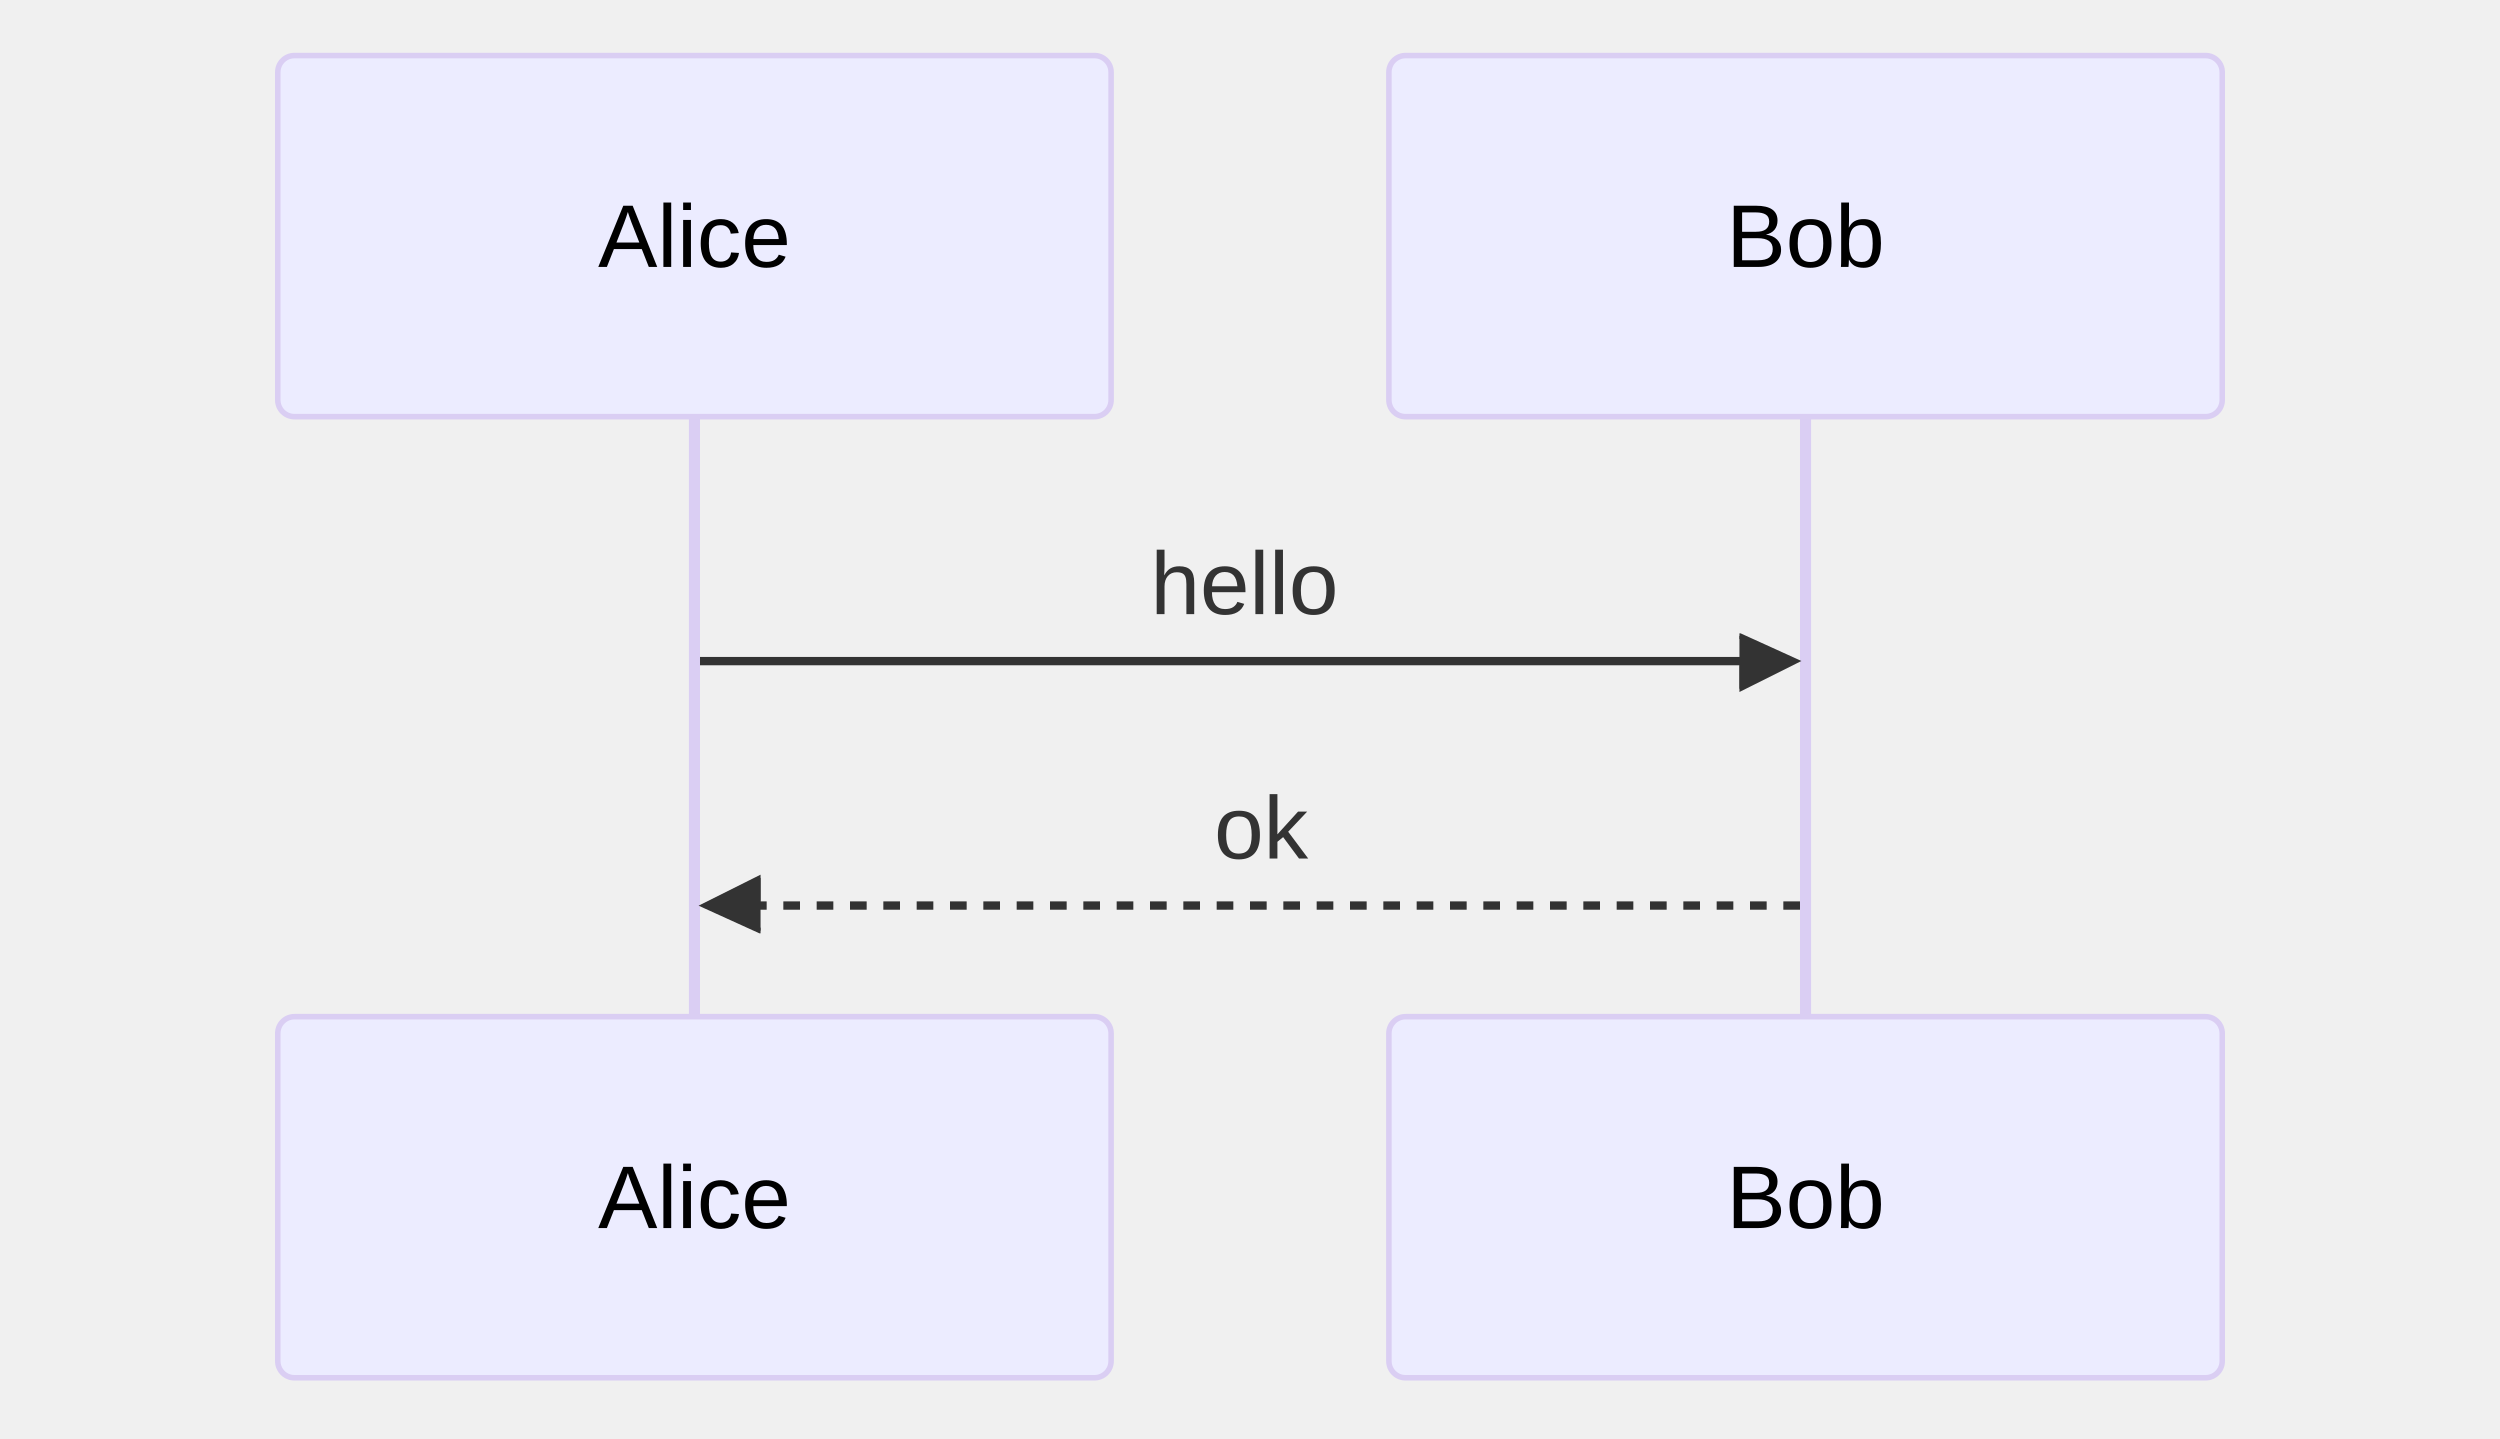
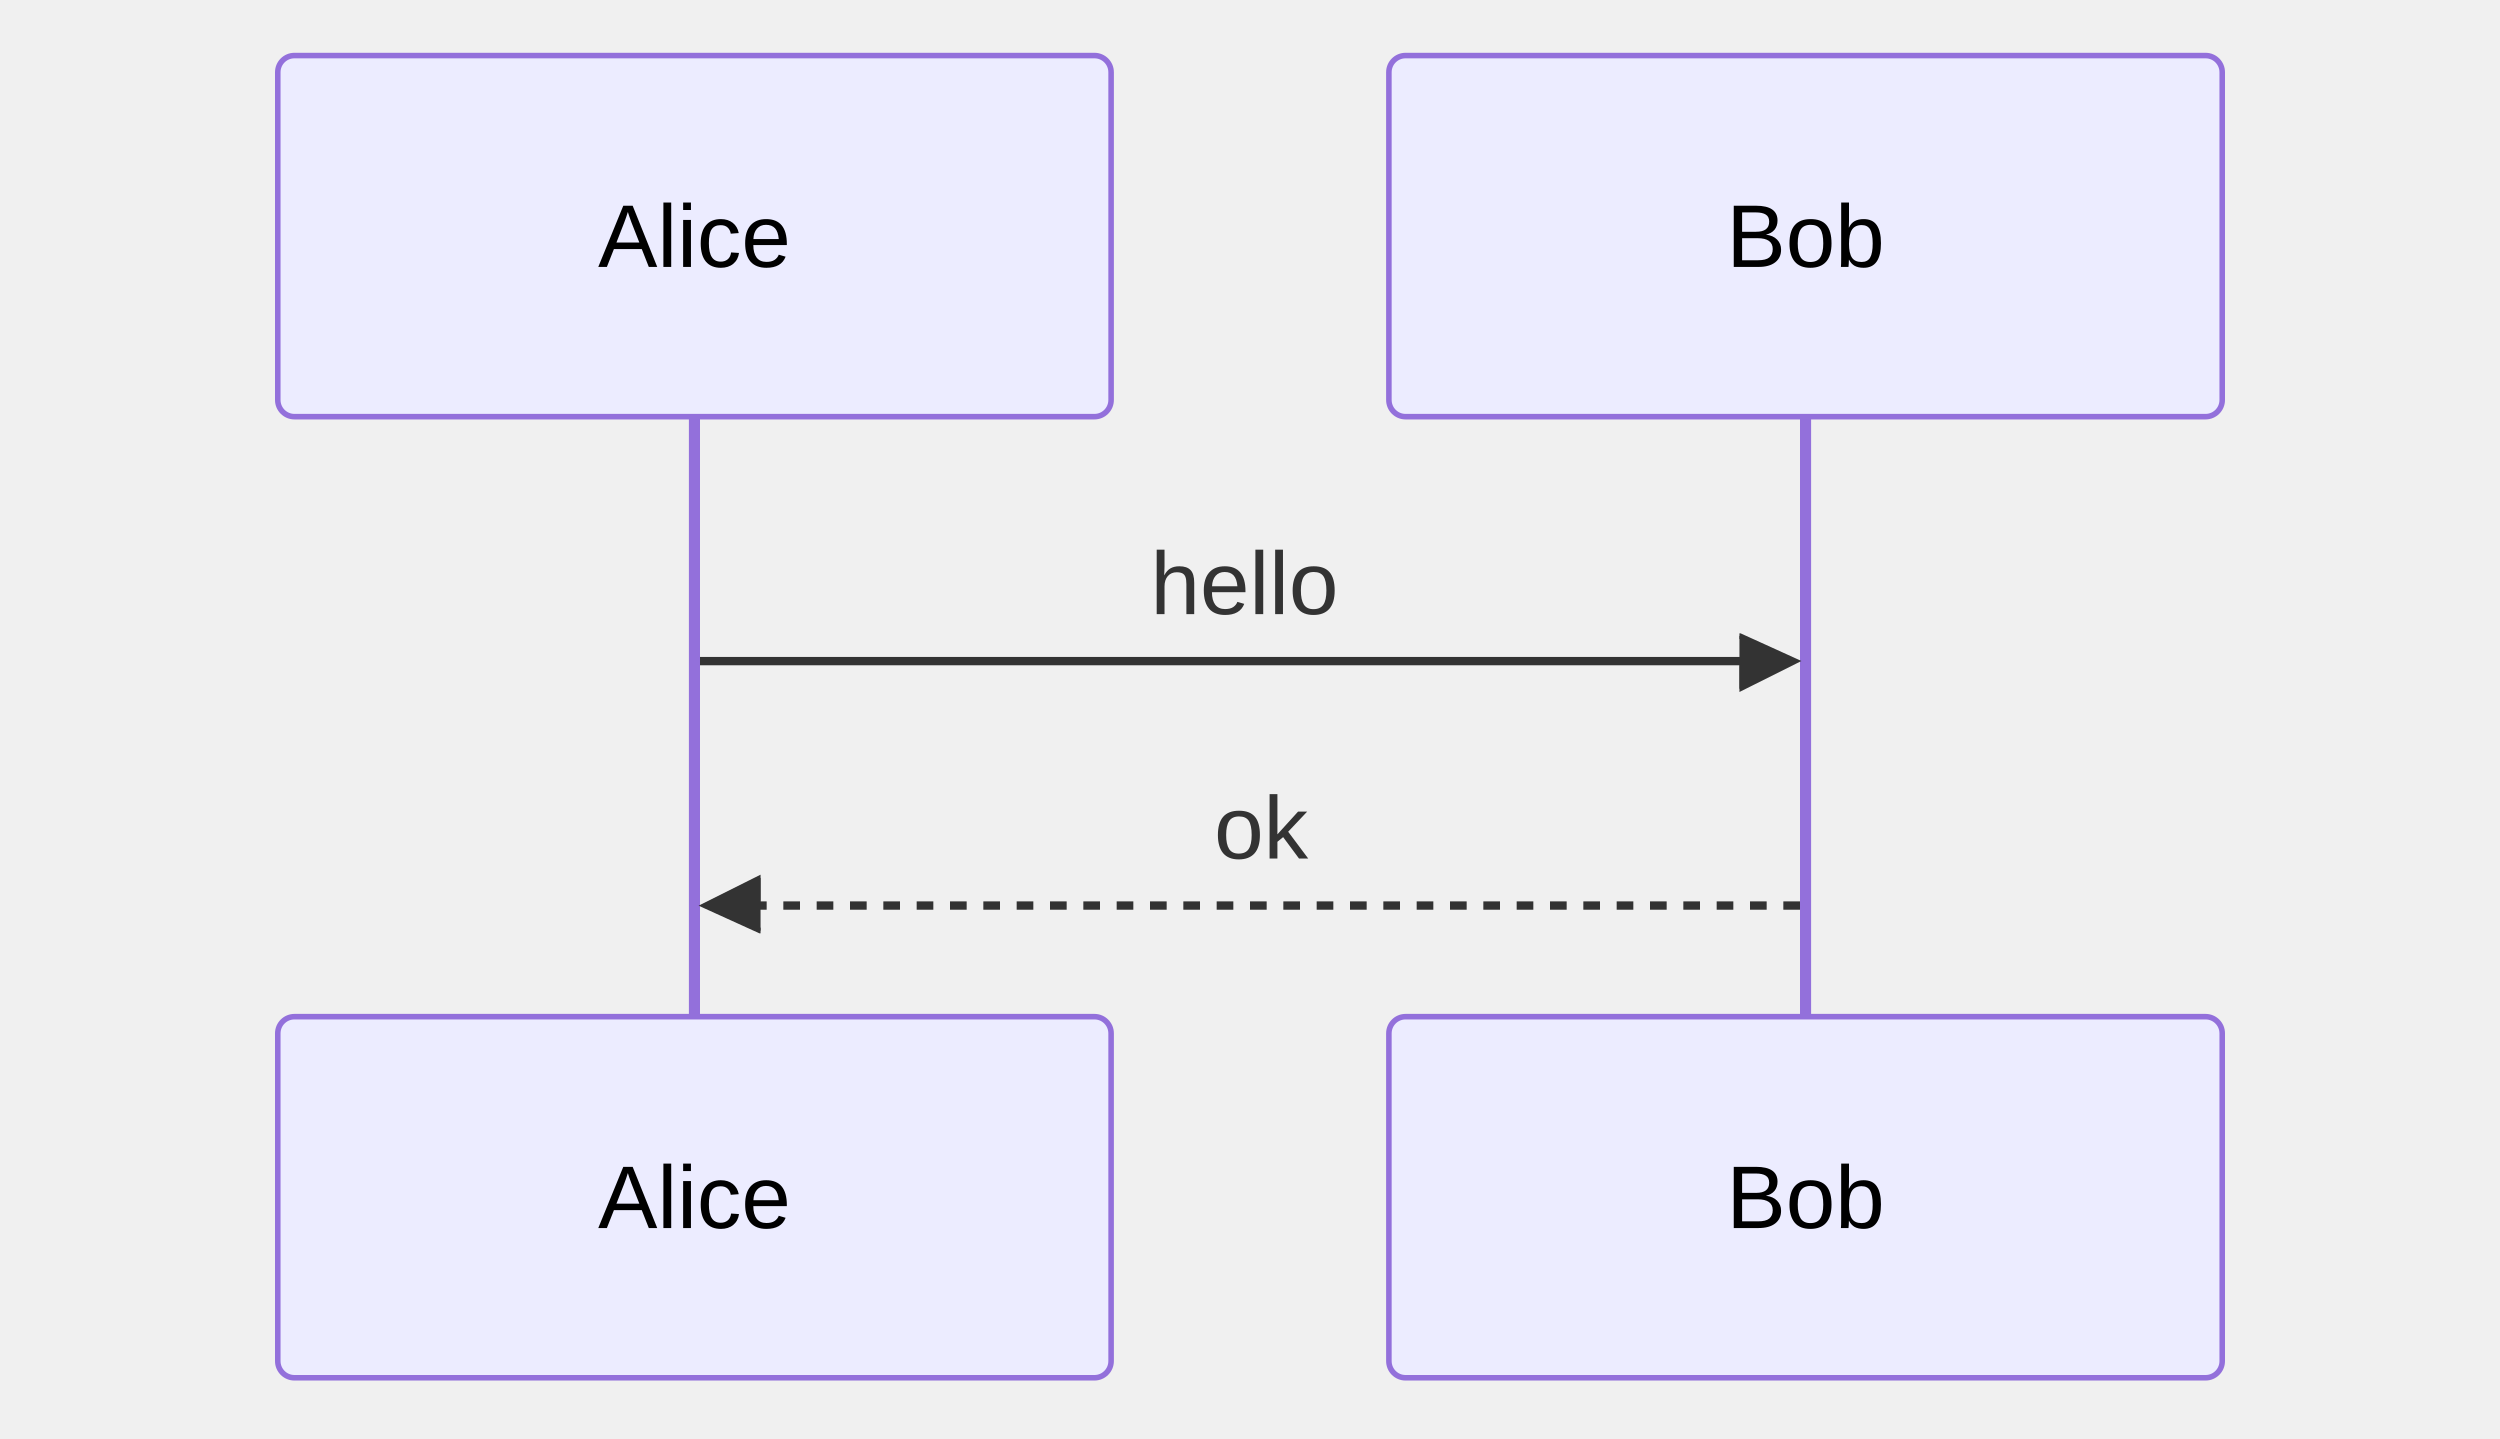
<svg xmlns="http://www.w3.org/2000/svg" xmlns:xlink="http://www.w3.org/1999/xlink" id="stress_links_properties_details_010" width="100%" style="max-width: 450px; background-color: white;" viewBox="-50 -10 450 259" role="graphics-document document" aria-roledescription="sequence">
  <g>
    <rect x="200" y="173" fill="#eaeaea" stroke="#666" width="150" height="65" name="b" rx="3" ry="3" class="actor actor-bottom" />
    <text x="275" y="205.5" dominant-baseline="central" alignment-baseline="central" class="actor actor-box" style="text-anchor: middle; font-size: 16px; font-weight: 400;">
      <tspan x="275" dy="0">Bob</tspan>
    </text>
  </g>
  <g>
    <rect x="0" y="173" fill="#eaeaea" stroke="#666" width="150" height="65" name="a" rx="3" ry="3" class="actor actor-bottom" />
    <text x="75" y="205.5" dominant-baseline="central" alignment-baseline="central" class="actor actor-box" style="text-anchor: middle; font-size: 16px; font-weight: 400;">
      <tspan x="75" dy="0">Alice</tspan>
    </text>
  </g>
  <g>
-     <line id="actor1" x1="275" y1="65" x2="275" y2="173" class="actor-line 200" stroke-width="0.5px" stroke="#999" name="b" />
-     <g id="root-1">
+     <line id="actor1" x1="275" y1="65" x2="275" y2="173" class="actor-line 200" stroke-width="0.5px" stroke="#999" name="b" data-et="life-line" data-id="b" />
+     <g id="root-1" data-et="participant" data-type="participant" data-id="b">
      <rect x="200" y="0" fill="#eaeaea" stroke="#666" width="150" height="65" name="b" rx="3" ry="3" class="actor actor-top" />
      <text x="275" y="32.5" dominant-baseline="central" alignment-baseline="central" class="actor actor-box" style="text-anchor: middle; font-size: 16px; font-weight: 400;">
        <tspan x="275" dy="0">Bob</tspan>
      </text>
    </g>
  </g>
  <g>
-     <line id="actor0" x1="75" y1="65" x2="75" y2="173" class="actor-line 200" stroke-width="0.5px" stroke="#999" name="a" />
-     <g id="root-0">
+     <line id="actor0" x1="75" y1="65" x2="75" y2="173" class="actor-line 200" stroke-width="0.5px" stroke="#999" name="a" data-et="life-line" data-id="a" />
+     <g id="root-0" data-et="participant" data-type="participant" data-id="a">
      <rect x="0" y="0" fill="#eaeaea" stroke="#666" width="150" height="65" name="a" rx="3" ry="3" class="actor actor-top" />
      <text x="75" y="32.5" dominant-baseline="central" alignment-baseline="central" class="actor actor-box" style="text-anchor: middle; font-size: 16px; font-weight: 400;">
        <tspan x="75" dy="0">Alice</tspan>
      </text>
    </g>
  </g>
-   <style>#stress_links_properties_details_010{font-family:"trebuchet ms",verdana,arial,sans-serif;font-size:16px;fill:#333;}@keyframes edge-animation-frame{from{stroke-dashoffset:0;}}@keyframes dash{to{stroke-dashoffset:0;}}#stress_links_properties_details_010 .edge-animation-slow{stroke-dasharray:9,5!important;stroke-dashoffset:900;animation:dash 50s linear infinite;stroke-linecap:round;}#stress_links_properties_details_010 .edge-animation-fast{stroke-dasharray:9,5!important;stroke-dashoffset:900;animation:dash 20s linear infinite;stroke-linecap:round;}#stress_links_properties_details_010 .error-icon{fill:#552222;}#stress_links_properties_details_010 .error-text{fill:#552222;stroke:#552222;}#stress_links_properties_details_010 .edge-thickness-normal{stroke-width:1px;}#stress_links_properties_details_010 .edge-thickness-thick{stroke-width:3.5px;}#stress_links_properties_details_010 .edge-pattern-solid{stroke-dasharray:0;}#stress_links_properties_details_010 .edge-thickness-invisible{stroke-width:0;fill:none;}#stress_links_properties_details_010 .edge-pattern-dashed{stroke-dasharray:3;}#stress_links_properties_details_010 .edge-pattern-dotted{stroke-dasharray:2;}#stress_links_properties_details_010 .marker{fill:#333333;stroke:#333333;}#stress_links_properties_details_010 .marker.cross{stroke:#333333;}#stress_links_properties_details_010 svg{font-family:"trebuchet ms",verdana,arial,sans-serif;font-size:16px;}#stress_links_properties_details_010 p{margin:0;}#stress_links_properties_details_010 .actor{stroke:hsl(259.626, 59.777%, 87.902%);fill:#ECECFF;}#stress_links_properties_details_010 text.actor&gt;tspan{fill:black;stroke:none;}#stress_links_properties_details_010 .actor-line{stroke:hsl(259.626, 59.777%, 87.902%);}#stress_links_properties_details_010 .innerArc{stroke-width:1.5;stroke-dasharray:none;}#stress_links_properties_details_010 .messageLine0{stroke-width:1.5;stroke-dasharray:none;stroke:#333;}#stress_links_properties_details_010 .messageLine1{stroke-width:1.5;stroke-dasharray:2,2;stroke:#333;}#stress_links_properties_details_010 #arrowhead path{fill:#333;stroke:#333;}#stress_links_properties_details_010 .sequenceNumber{fill:white;}#stress_links_properties_details_010 #sequencenumber{fill:#333;}#stress_links_properties_details_010 #crosshead path{fill:#333;stroke:#333;}#stress_links_properties_details_010 .messageText{fill:#333;stroke:none;}#stress_links_properties_details_010 .labelBox{stroke:hsl(259.626, 59.777%, 87.902%);fill:#ECECFF;}#stress_links_properties_details_010 .labelText,#stress_links_properties_details_010 .labelText&gt;tspan{fill:black;stroke:none;}#stress_links_properties_details_010 .loopText,#stress_links_properties_details_010 .loopText&gt;tspan{fill:black;stroke:none;}#stress_links_properties_details_010 .loopLine{stroke-width:2px;stroke-dasharray:2,2;stroke:hsl(259.626, 59.777%, 87.902%);fill:hsl(259.626, 59.777%, 87.902%);}#stress_links_properties_details_010 .note{stroke:#aaaa33;fill:#fff5ad;}#stress_links_properties_details_010 .noteText,#stress_links_properties_details_010 .noteText&gt;tspan{fill:black;stroke:none;}#stress_links_properties_details_010 .activation0{fill:#f4f4f4;stroke:#666;}#stress_links_properties_details_010 .activation1{fill:#f4f4f4;stroke:#666;}#stress_links_properties_details_010 .activation2{fill:#f4f4f4;stroke:#666;}#stress_links_properties_details_010 .actorPopupMenu{position:absolute;}#stress_links_properties_details_010 .actorPopupMenuPanel{position:absolute;fill:#ECECFF;box-shadow:0px 8px 16px 0px rgba(0,0,0,0.2);filter:drop-shadow(3px 5px 2px rgb(0 0 0 / 0.4));}#stress_links_properties_details_010 .actor-man line{stroke:hsl(259.626, 59.777%, 87.902%);fill:#ECECFF;}#stress_links_properties_details_010 .actor-man circle,#stress_links_properties_details_010 line{stroke:hsl(259.626, 59.777%, 87.902%);fill:#ECECFF;stroke-width:2px;}#stress_links_properties_details_010 :root{--mermaid-font-family:"trebuchet ms",verdana,arial,sans-serif;}</style>
+   <style>#stress_links_properties_details_010{font-family:"trebuchet ms",verdana,arial,sans-serif;font-size:16px;fill:#333;}@keyframes edge-animation-frame{from{stroke-dashoffset:0;}}@keyframes dash{to{stroke-dashoffset:0;}}#stress_links_properties_details_010 .edge-animation-slow{stroke-dasharray:9,5!important;stroke-dashoffset:900;animation:dash 50s linear infinite;stroke-linecap:round;}#stress_links_properties_details_010 .edge-animation-fast{stroke-dasharray:9,5!important;stroke-dashoffset:900;animation:dash 20s linear infinite;stroke-linecap:round;}#stress_links_properties_details_010 .error-icon{fill:#552222;}#stress_links_properties_details_010 .error-text{fill:#552222;stroke:#552222;}#stress_links_properties_details_010 .edge-thickness-normal{stroke-width:1px;}#stress_links_properties_details_010 .edge-thickness-thick{stroke-width:3.5px;}#stress_links_properties_details_010 .edge-pattern-solid{stroke-dasharray:0;}#stress_links_properties_details_010 .edge-thickness-invisible{stroke-width:0;fill:none;}#stress_links_properties_details_010 .edge-pattern-dashed{stroke-dasharray:3;}#stress_links_properties_details_010 .edge-pattern-dotted{stroke-dasharray:2;}#stress_links_properties_details_010 .marker{fill:#333333;stroke:#333333;}#stress_links_properties_details_010 .marker.cross{stroke:#333333;}#stress_links_properties_details_010 svg{font-family:"trebuchet ms",verdana,arial,sans-serif;font-size:16px;}#stress_links_properties_details_010 p{margin:0;}#stress_links_properties_details_010 .actor{stroke:#9370DB;fill:#ECECFF;stroke-width:1;}#stress_links_properties_details_010 rect.actor.outer-path[data-look="neo"]{filter:drop-shadow(1px 2px 2px rgba(185, 185, 185, 1));}#stress_links_properties_details_010 rect.note[data-look="neo"]{stroke:#aaaa33;fill:#fff5ad;filter:drop-shadow(1px 2px 2px rgba(185, 185, 185, 1));}#stress_links_properties_details_010 text.actor&gt;tspan{fill:black;stroke:none;}#stress_links_properties_details_010 .actor-line{stroke:#9370DB;}#stress_links_properties_details_010 .innerArc{stroke-width:1.5;stroke-dasharray:none;}#stress_links_properties_details_010 .messageLine0{stroke-width:1.5;stroke-dasharray:none;stroke:#333;}#stress_links_properties_details_010 .messageLine1{stroke-width:1.5;stroke-dasharray:2,2;stroke:#333;}#stress_links_properties_details_010 [id$="-arrowhead"] path{fill:#333;stroke:#333;}#stress_links_properties_details_010 .sequenceNumber{fill:white;}#stress_links_properties_details_010 [id$="-sequencenumber"]{fill:#333;}#stress_links_properties_details_010 [id$="-crosshead"] path{fill:#333;stroke:#333;}#stress_links_properties_details_010 .messageText{fill:#333;stroke:none;}#stress_links_properties_details_010 .labelBox{stroke:#9370DB;fill:#ECECFF;filter:none;}#stress_links_properties_details_010 .labelText,#stress_links_properties_details_010 .labelText&gt;tspan{fill:black;stroke:none;}#stress_links_properties_details_010 .loopText,#stress_links_properties_details_010 .loopText&gt;tspan{fill:black;stroke:none;}#stress_links_properties_details_010 .sectionTitle,#stress_links_properties_details_010 .sectionTitle&gt;tspan{fill:black;stroke:none;}#stress_links_properties_details_010 .loopLine{stroke-width:2px;stroke-dasharray:2,2;stroke:#9370DB;fill:#9370DB;}#stress_links_properties_details_010 .note{stroke:#aaaa33;fill:#fff5ad;}#stress_links_properties_details_010 .noteText,#stress_links_properties_details_010 .noteText&gt;tspan{fill:black;stroke:none;font-weight:normal;}#stress_links_properties_details_010 .activation0{fill:#f4f4f4;stroke:#666;}#stress_links_properties_details_010 .activation1{fill:#f4f4f4;stroke:#666;}#stress_links_properties_details_010 .activation2{fill:#f4f4f4;stroke:#666;}#stress_links_properties_details_010 .actorPopupMenu{position:absolute;}#stress_links_properties_details_010 .actorPopupMenuPanel{position:absolute;fill:#ECECFF;box-shadow:0px 8px 16px 0px rgba(0,0,0,0.2);filter:drop-shadow(3px 5px 2px rgb(0 0 0 / 0.4));}#stress_links_properties_details_010 .actor-man circle,#stress_links_properties_details_010 line{fill:#ECECFF;stroke-width:2px;}#stress_links_properties_details_010 g rect.rect{filter:drop-shadow(1px 2px 2px rgba(185, 185, 185, 1));stroke:#9370DB;}#stress_links_properties_details_010 .node .neo-node{stroke:#9370DB;}#stress_links_properties_details_010 [data-look="neo"].node rect,#stress_links_properties_details_010 [data-look="neo"].cluster rect,#stress_links_properties_details_010 [data-look="neo"].node polygon{stroke:#9370DB;filter:drop-shadow(1px 2px 2px rgba(185, 185, 185, 1));}#stress_links_properties_details_010 [data-look="neo"].node path{stroke:#9370DB;stroke-width:1px;}#stress_links_properties_details_010 [data-look="neo"].node .outer-path{filter:drop-shadow(1px 2px 2px rgba(185, 185, 185, 1));}#stress_links_properties_details_010 [data-look="neo"].node .neo-line path{stroke:#9370DB;filter:none;}#stress_links_properties_details_010 [data-look="neo"].node circle{stroke:#9370DB;filter:drop-shadow(1px 2px 2px rgba(185, 185, 185, 1));}#stress_links_properties_details_010 [data-look="neo"].node circle .state-start{fill:#000000;}#stress_links_properties_details_010 [data-look="neo"].icon-shape .icon{fill:#9370DB;filter:drop-shadow(1px 2px 2px rgba(185, 185, 185, 1));}#stress_links_properties_details_010 [data-look="neo"].icon-shape .icon-neo path{stroke:#9370DB;filter:drop-shadow(1px 2px 2px rgba(185, 185, 185, 1));}#stress_links_properties_details_010 :root{--mermaid-font-family:"trebuchet ms",verdana,arial,sans-serif;}</style>
  <g />
  <defs>
-     <symbol id="computer" width="24" height="24">
+     <symbol id="stress_links_properties_details_010-computer" width="24" height="24">
      <path transform="scale(.5)" d="M2 2v13h20v-13h-20zm18 11h-16v-9h16v9zm-10.228 6l.466-1h3.524l.467 1h-4.457zm14.228 3h-24l2-6h2.104l-1.33 4h18.45l-1.297-4h2.073l2 6zm-5-10h-14v-7h14v7z" />
    </symbol>
  </defs>
  <defs>
-     <symbol id="database" fill-rule="evenodd" clip-rule="evenodd">
+     <symbol id="stress_links_properties_details_010-database" fill-rule="evenodd" clip-rule="evenodd">
      <path transform="scale(.5)" d="M12.258.001l.256.004.255.005.253.008.251.01.249.012.247.015.246.016.242.019.241.02.239.023.236.024.233.027.231.028.229.031.225.032.223.034.22.036.217.038.214.04.211.041.208.043.205.045.201.046.198.048.194.05.191.051.187.053.183.054.18.056.175.057.172.059.168.06.163.061.16.063.155.064.15.066.074.033.073.033.071.034.07.034.069.035.068.035.067.035.066.035.064.036.064.036.062.036.06.036.06.037.058.037.058.037.055.038.055.038.053.038.052.038.051.039.05.039.048.039.047.039.045.04.044.04.043.04.041.04.04.041.039.041.037.041.036.041.034.041.033.042.032.042.03.042.029.042.027.042.026.043.024.043.023.043.021.043.02.043.018.044.017.043.015.044.013.044.012.044.011.045.009.044.007.045.006.045.004.045.002.045.001.045v17l-.001.045-.002.045-.004.045-.006.045-.007.045-.009.044-.011.045-.012.044-.013.044-.015.044-.017.043-.018.044-.02.043-.021.043-.023.043-.024.043-.026.043-.027.042-.029.042-.03.042-.032.042-.033.042-.034.041-.036.041-.037.041-.039.041-.04.041-.041.04-.043.04-.044.04-.045.04-.047.039-.048.039-.05.039-.051.039-.052.038-.053.038-.055.038-.055.038-.058.037-.058.037-.06.037-.06.036-.062.036-.064.036-.064.036-.066.035-.067.035-.068.035-.069.035-.07.034-.071.034-.073.033-.074.033-.15.066-.155.064-.16.063-.163.061-.168.06-.172.059-.175.057-.18.056-.183.054-.187.053-.191.051-.194.05-.198.048-.201.046-.205.045-.208.043-.211.041-.214.04-.217.038-.22.036-.223.034-.225.032-.229.031-.231.028-.233.027-.236.024-.239.023-.241.02-.242.019-.246.016-.247.015-.249.012-.251.01-.253.008-.255.005-.256.004-.258.001-.258-.001-.256-.004-.255-.005-.253-.008-.251-.01-.249-.012-.247-.015-.245-.016-.243-.019-.241-.02-.238-.023-.236-.024-.234-.027-.231-.028-.228-.031-.226-.032-.223-.034-.22-.036-.217-.038-.214-.04-.211-.041-.208-.043-.204-.045-.201-.046-.198-.048-.195-.05-.19-.051-.187-.053-.184-.054-.179-.056-.176-.057-.172-.059-.167-.06-.164-.061-.159-.063-.155-.064-.151-.066-.074-.033-.072-.033-.072-.034-.07-.034-.069-.035-.068-.035-.067-.035-.066-.035-.064-.036-.063-.036-.062-.036-.061-.036-.06-.037-.058-.037-.057-.037-.056-.038-.055-.038-.053-.038-.052-.038-.051-.039-.049-.039-.049-.039-.046-.039-.046-.04-.044-.04-.043-.04-.041-.04-.04-.041-.039-.041-.037-.041-.036-.041-.034-.041-.033-.042-.032-.042-.03-.042-.029-.042-.027-.042-.026-.043-.024-.043-.023-.043-.021-.043-.02-.043-.018-.044-.017-.043-.015-.044-.013-.044-.012-.044-.011-.045-.009-.044-.007-.045-.006-.045-.004-.045-.002-.045-.001-.045v-17l.001-.045.002-.045.004-.045.006-.045.007-.045.009-.044.011-.045.012-.044.013-.044.015-.044.017-.043.018-.044.02-.043.021-.043.023-.043.024-.043.026-.043.027-.042.029-.042.03-.042.032-.042.033-.042.034-.041.036-.041.037-.041.039-.041.04-.041.041-.04.043-.04.044-.04.046-.04.046-.039.049-.039.049-.039.051-.039.052-.038.053-.038.055-.038.056-.038.057-.037.058-.037.06-.037.061-.036.062-.036.063-.036.064-.036.066-.035.067-.035.068-.035.069-.035.07-.034.072-.034.072-.033.074-.033.151-.066.155-.064.159-.063.164-.061.167-.06.172-.059.176-.057.179-.056.184-.054.187-.053.19-.051.195-.05.198-.048.201-.046.204-.045.208-.043.211-.041.214-.04.217-.038.22-.036.223-.034.226-.032.228-.031.231-.028.234-.027.236-.024.238-.023.241-.02.243-.019.245-.016.247-.015.249-.012.251-.01.253-.008.255-.005.256-.004.258-.001.258.001zm-9.258 20.499v.01l.001.021.003.021.004.022.005.021.006.022.007.022.009.023.01.022.011.023.012.023.013.023.015.023.016.024.017.023.018.024.019.024.021.024.022.025.023.024.024.025.052.049.056.05.061.051.066.051.07.051.075.051.079.052.084.052.088.052.092.052.097.052.102.051.105.052.11.052.114.051.119.051.123.051.127.05.131.05.135.05.139.048.144.049.147.047.152.047.155.047.16.045.163.045.167.043.171.043.176.041.178.041.183.039.187.039.19.037.194.035.197.035.202.033.204.031.209.03.212.029.216.027.219.025.222.024.226.021.23.02.233.018.236.016.24.015.243.012.246.01.249.008.253.005.256.004.259.001.26-.001.257-.004.254-.005.25-.008.247-.011.244-.012.241-.014.237-.016.233-.018.231-.021.226-.021.224-.024.22-.026.216-.027.212-.028.21-.031.205-.031.202-.034.198-.034.194-.036.191-.037.187-.039.183-.04.179-.04.175-.042.172-.043.168-.044.163-.045.16-.046.155-.046.152-.047.148-.048.143-.049.139-.049.136-.05.131-.05.126-.05.123-.051.118-.052.114-.051.11-.052.106-.052.101-.052.096-.052.092-.052.088-.053.083-.051.079-.052.074-.052.07-.051.065-.051.06-.051.056-.05.051-.05.023-.024.023-.025.021-.024.02-.024.019-.024.018-.024.017-.024.015-.023.014-.024.013-.023.012-.023.01-.023.01-.022.008-.022.006-.022.006-.022.004-.022.004-.021.001-.021.001-.021v-4.127l-.077.055-.08.053-.083.054-.085.053-.087.052-.09.052-.093.051-.095.05-.097.05-.1.049-.102.049-.105.048-.106.047-.109.047-.111.046-.114.045-.115.045-.118.044-.12.043-.122.042-.124.042-.126.041-.128.04-.13.04-.132.038-.134.038-.135.037-.138.037-.139.035-.142.035-.143.034-.144.033-.147.032-.148.031-.15.03-.151.03-.153.029-.154.027-.156.027-.158.026-.159.025-.161.024-.162.023-.163.022-.165.021-.166.02-.167.019-.169.018-.169.017-.171.016-.173.015-.173.014-.175.013-.175.012-.177.011-.178.01-.179.008-.179.008-.181.006-.182.005-.182.004-.184.003-.184.002h-.37l-.184-.002-.184-.003-.182-.004-.182-.005-.181-.006-.179-.008-.179-.008-.178-.01-.176-.011-.176-.012-.175-.013-.173-.014-.172-.015-.171-.016-.17-.017-.169-.018-.167-.019-.166-.02-.165-.021-.163-.022-.162-.023-.161-.024-.159-.025-.157-.026-.156-.027-.155-.027-.153-.029-.151-.03-.15-.03-.148-.031-.146-.032-.145-.033-.143-.034-.141-.035-.14-.035-.137-.037-.136-.037-.134-.038-.132-.038-.13-.04-.128-.04-.126-.041-.124-.042-.122-.042-.12-.044-.117-.043-.116-.045-.113-.045-.112-.046-.109-.047-.106-.047-.105-.048-.102-.049-.1-.049-.097-.05-.095-.05-.093-.052-.09-.051-.087-.052-.085-.053-.083-.054-.08-.054-.077-.054v4.127zm0-5.654v.011l.001.021.003.021.004.021.005.022.006.022.007.022.009.022.01.022.011.023.012.023.013.023.015.024.016.023.017.024.018.024.019.024.021.024.022.024.023.025.024.024.052.05.056.05.061.05.066.051.07.051.075.052.079.051.084.052.088.052.092.052.097.052.102.052.105.052.11.051.114.051.119.052.123.05.127.051.131.05.135.049.139.049.144.048.147.048.152.047.155.046.16.045.163.045.167.044.171.042.176.042.178.04.183.04.187.038.19.037.194.036.197.034.202.033.204.032.209.03.212.028.216.027.219.025.222.024.226.022.23.02.233.018.236.016.24.014.243.012.246.01.249.008.253.006.256.003.259.001.26-.001.257-.003.254-.006.25-.008.247-.01.244-.012.241-.015.237-.016.233-.018.231-.02.226-.022.224-.024.22-.025.216-.027.212-.029.21-.03.205-.032.202-.033.198-.035.194-.036.191-.037.187-.039.183-.039.179-.041.175-.042.172-.043.168-.044.163-.045.16-.045.155-.047.152-.047.148-.048.143-.048.139-.05.136-.049.131-.05.126-.051.123-.051.118-.051.114-.052.11-.052.106-.052.101-.052.096-.052.092-.052.088-.052.083-.052.079-.052.074-.051.07-.052.065-.051.06-.05.056-.051.051-.049.023-.025.023-.024.021-.025.02-.024.019-.024.018-.024.017-.024.015-.023.014-.023.013-.024.012-.022.01-.023.01-.023.008-.022.006-.022.006-.022.004-.021.004-.022.001-.021.001-.021v-4.139l-.077.054-.08.054-.083.054-.085.052-.087.053-.09.051-.093.051-.095.051-.097.05-.1.049-.102.049-.105.048-.106.047-.109.047-.111.046-.114.045-.115.044-.118.044-.12.044-.122.042-.124.042-.126.041-.128.04-.13.039-.132.039-.134.038-.135.037-.138.036-.139.036-.142.035-.143.033-.144.033-.147.033-.148.031-.15.03-.151.03-.153.028-.154.028-.156.027-.158.026-.159.025-.161.024-.162.023-.163.022-.165.021-.166.02-.167.019-.169.018-.169.017-.171.016-.173.015-.173.014-.175.013-.175.012-.177.011-.178.009-.179.009-.179.007-.181.007-.182.005-.182.004-.184.003-.184.002h-.37l-.184-.002-.184-.003-.182-.004-.182-.005-.181-.007-.179-.007-.179-.009-.178-.009-.176-.011-.176-.012-.175-.013-.173-.014-.172-.015-.171-.016-.17-.017-.169-.018-.167-.019-.166-.02-.165-.021-.163-.022-.162-.023-.161-.024-.159-.025-.157-.026-.156-.027-.155-.028-.153-.028-.151-.03-.15-.03-.148-.031-.146-.033-.145-.033-.143-.033-.141-.035-.14-.036-.137-.036-.136-.037-.134-.038-.132-.039-.13-.039-.128-.04-.126-.041-.124-.042-.122-.043-.12-.043-.117-.044-.116-.044-.113-.046-.112-.046-.109-.046-.106-.047-.105-.048-.102-.049-.1-.049-.097-.05-.095-.051-.093-.051-.09-.051-.087-.053-.085-.052-.083-.054-.08-.054-.077-.054v4.139zm0-5.666v.011l.001.02.003.022.004.021.005.022.006.021.007.022.009.023.01.022.011.023.012.023.013.023.015.023.016.024.017.024.018.023.019.024.021.025.022.024.023.024.024.025.052.05.056.05.061.05.066.051.07.051.075.052.079.051.084.052.088.052.092.052.097.052.102.052.105.051.11.052.114.051.119.051.123.051.127.05.131.05.135.05.139.049.144.048.147.048.152.047.155.046.16.045.163.045.167.043.171.043.176.042.178.04.183.04.187.038.19.037.194.036.197.034.202.033.204.032.209.03.212.028.216.027.219.025.222.024.226.021.23.02.233.018.236.017.24.014.243.012.246.01.249.008.253.006.256.003.259.001.26-.001.257-.003.254-.006.25-.008.247-.01.244-.013.241-.014.237-.016.233-.018.231-.02.226-.022.224-.024.22-.025.216-.027.212-.029.21-.03.205-.032.202-.033.198-.035.194-.036.191-.037.187-.039.183-.039.179-.041.175-.042.172-.043.168-.044.163-.045.16-.045.155-.047.152-.047.148-.048.143-.049.139-.049.136-.049.131-.051.126-.05.123-.051.118-.052.114-.051.11-.052.106-.052.101-.052.096-.052.092-.052.088-.052.083-.052.079-.052.074-.052.07-.051.065-.051.06-.051.056-.05.051-.049.023-.025.023-.025.021-.024.02-.024.019-.024.018-.024.017-.024.015-.023.014-.024.013-.023.012-.023.01-.022.01-.023.008-.022.006-.022.006-.022.004-.022.004-.021.001-.021.001-.021v-4.153l-.077.054-.08.054-.083.053-.085.053-.087.053-.09.051-.093.051-.095.051-.097.05-.1.049-.102.048-.105.048-.106.048-.109.046-.111.046-.114.046-.115.044-.118.044-.12.043-.122.043-.124.042-.126.041-.128.04-.13.039-.132.039-.134.038-.135.037-.138.036-.139.036-.142.034-.143.034-.144.033-.147.032-.148.032-.15.03-.151.03-.153.028-.154.028-.156.027-.158.026-.159.024-.161.024-.162.023-.163.023-.165.021-.166.02-.167.019-.169.018-.169.017-.171.016-.173.015-.173.014-.175.013-.175.012-.177.01-.178.01-.179.009-.179.007-.181.006-.182.006-.182.004-.184.003-.184.001-.185.001-.185-.001-.184-.001-.184-.003-.182-.004-.182-.006-.181-.006-.179-.007-.179-.009-.178-.01-.176-.01-.176-.012-.175-.013-.173-.014-.172-.015-.171-.016-.17-.017-.169-.018-.167-.019-.166-.02-.165-.021-.163-.023-.162-.023-.161-.024-.159-.024-.157-.026-.156-.027-.155-.028-.153-.028-.151-.03-.15-.03-.148-.032-.146-.032-.145-.033-.143-.034-.141-.034-.14-.036-.137-.036-.136-.037-.134-.038-.132-.039-.13-.039-.128-.041-.126-.041-.124-.041-.122-.043-.12-.043-.117-.044-.116-.044-.113-.046-.112-.046-.109-.046-.106-.048-.105-.048-.102-.048-.1-.05-.097-.049-.095-.051-.093-.051-.09-.052-.087-.052-.085-.053-.083-.053-.08-.054-.077-.054v4.153zm8.74-8.179l-.257.004-.254.005-.25.008-.247.011-.244.012-.241.014-.237.016-.233.018-.231.021-.226.022-.224.023-.22.026-.216.027-.212.028-.21.031-.205.032-.202.033-.198.034-.194.036-.191.038-.187.038-.183.04-.179.041-.175.042-.172.043-.168.043-.163.045-.16.046-.155.046-.152.048-.148.048-.143.048-.139.049-.136.05-.131.05-.126.051-.123.051-.118.051-.114.052-.11.052-.106.052-.101.052-.096.052-.092.052-.088.052-.083.052-.079.052-.074.051-.07.052-.065.051-.06.05-.056.05-.051.05-.023.025-.023.024-.021.024-.02.025-.019.024-.018.024-.017.023-.015.024-.014.023-.013.023-.012.023-.01.023-.01.022-.008.022-.006.023-.006.021-.004.022-.004.021-.001.021-.001.021.001.021.001.021.004.021.004.022.006.021.006.023.008.022.01.022.01.023.012.023.013.023.014.023.015.024.017.023.018.024.019.024.02.025.021.024.023.024.023.025.051.05.056.05.06.05.065.051.07.052.074.051.079.052.083.052.088.052.092.052.096.052.101.052.106.052.11.052.114.052.118.051.123.051.126.051.131.05.136.05.139.049.143.048.148.048.152.048.155.046.16.046.163.045.168.043.172.043.175.042.179.041.183.04.187.038.191.038.194.036.198.034.202.033.205.032.21.031.212.028.216.027.22.026.224.023.226.022.231.021.233.018.237.016.241.014.244.012.247.011.25.008.254.005.257.004.26.001.26-.001.257-.004.254-.005.25-.008.247-.011.244-.012.241-.014.237-.016.233-.018.231-.021.226-.022.224-.023.22-.026.216-.027.212-.028.21-.031.205-.032.202-.033.198-.034.194-.036.191-.038.187-.038.183-.04.179-.041.175-.042.172-.043.168-.043.163-.045.16-.046.155-.046.152-.048.148-.048.143-.048.139-.049.136-.05.131-.05.126-.051.123-.051.118-.051.114-.052.11-.052.106-.052.101-.052.096-.052.092-.052.088-.052.083-.052.079-.052.074-.051.07-.052.065-.051.06-.05.056-.05.051-.05.023-.025.023-.024.021-.024.02-.025.019-.024.018-.024.017-.023.015-.024.014-.023.013-.023.012-.023.01-.023.01-.022.008-.022.006-.023.006-.021.004-.022.004-.021.001-.021.001-.021-.001-.021-.001-.021-.004-.021-.004-.022-.006-.021-.006-.023-.008-.022-.01-.022-.01-.023-.012-.023-.013-.023-.014-.023-.015-.024-.017-.023-.018-.024-.019-.024-.02-.025-.021-.024-.023-.024-.023-.025-.051-.05-.056-.05-.06-.05-.065-.051-.07-.052-.074-.051-.079-.052-.083-.052-.088-.052-.092-.052-.096-.052-.101-.052-.106-.052-.11-.052-.114-.052-.118-.051-.123-.051-.126-.051-.131-.05-.136-.05-.139-.049-.143-.048-.148-.048-.152-.048-.155-.046-.16-.046-.163-.045-.168-.043-.172-.043-.175-.042-.179-.041-.183-.04-.187-.038-.191-.038-.194-.036-.198-.034-.202-.033-.205-.032-.21-.031-.212-.028-.216-.027-.22-.026-.224-.023-.226-.022-.231-.021-.233-.018-.237-.016-.241-.014-.244-.012-.247-.011-.25-.008-.254-.005-.257-.004-.26-.001-.26.001z" />
    </symbol>
  </defs>
  <defs>
-     <symbol id="clock" width="24" height="24">
+     <symbol id="stress_links_properties_details_010-clock" width="24" height="24">
      <path transform="scale(.5)" d="M12 2c5.514 0 10 4.486 10 10s-4.486 10-10 10-10-4.486-10-10 4.486-10 10-10zm0-2c-6.627 0-12 5.373-12 12s5.373 12 12 12 12-5.373 12-12-5.373-12-12-12zm5.848 12.459c.202.038.202.333.001.372-1.907.361-6.045 1.111-6.547 1.111-.719 0-1.301-.582-1.301-1.301 0-.512.77-5.447 1.125-7.445.034-.192.312-.181.343.014l.985 6.238 5.394 1.011z" />
    </symbol>
  </defs>
  <defs>
-     <marker id="arrowhead" refX="7.9" refY="5" markerUnits="userSpaceOnUse" markerWidth="12" markerHeight="12" orient="auto-start-reverse">
+     <marker id="stress_links_properties_details_010-arrowhead" refX="7.9" refY="5" markerUnits="userSpaceOnUse" markerWidth="12" markerHeight="12" orient="auto-start-reverse">
      <path d="M -1 0 L 10 5 L 0 10 z" />
    </marker>
  </defs>
  <defs>
-     <marker id="crosshead" markerWidth="15" markerHeight="8" orient="auto" refX="4" refY="4.5">
+     <marker id="stress_links_properties_details_010-crosshead" markerWidth="15" markerHeight="8" orient="auto" refX="4" refY="4.5">
      <path fill="none" stroke="#000000" stroke-width="1pt" d="M 1,2 L 6,7 M 6,2 L 1,7" style="stroke-dasharray: 0, 0;" />
    </marker>
  </defs>
  <defs>
-     <marker id="filled-head" refX="15.5" refY="7" markerWidth="20" markerHeight="28" orient="auto">
+     <marker id="stress_links_properties_details_010-filled-head" refX="15.5" refY="7" markerWidth="20" markerHeight="28" orient="auto">
      <path d="M 18,7 L9,13 L14,7 L9,1 Z" />
    </marker>
  </defs>
  <defs>
-     <marker id="sequencenumber" refX="15" refY="15" markerWidth="60" markerHeight="40" orient="auto">
+     <marker id="stress_links_properties_details_010-sequencenumber" refX="15" refY="15" markerWidth="60" markerHeight="40" orient="auto">
      <circle cx="15" cy="15" r="6" />
    </marker>
  </defs>
+   <defs>
+     <marker id="stress_links_properties_details_010-solidTopArrowHead" refX="7.9" refY="7.25" markerUnits="userSpaceOnUse" markerWidth="12" markerHeight="12" orient="auto-start-reverse">
+       <path d="M 0 0 L 10 8 L 0 8 z" />
+     </marker>
+   </defs>
+   <defs>
+     <marker id="stress_links_properties_details_010-solidBottomArrowHead" refX="7.9" refY="0.75" markerUnits="userSpaceOnUse" markerWidth="12" markerHeight="12" orient="auto-start-reverse">
+       <path d="M 0 0 L 10 0 L 0 8 z" />
+     </marker>
+   </defs>
+   <defs>
+     <marker id="stress_links_properties_details_010-stickTopArrowHead" refX="7.5" refY="7" markerUnits="userSpaceOnUse" markerWidth="12" markerHeight="12" orient="auto-start-reverse">
+       <path d="M 0 0 L 7 7" stroke="black" stroke-width="1.5" fill="none" />
+     </marker>
+   </defs>
+   <defs>
+     <marker id="stress_links_properties_details_010-stickBottomArrowHead" refX="7.5" refY="0" markerUnits="userSpaceOnUse" markerWidth="12" markerHeight="12" orient="auto-start-reverse">
+       <path d="M 0 7 L 7 0" stroke="black" stroke-width="1.5" fill="none" />
+     </marker>
+   </defs>
  <text x="174" y="80" text-anchor="middle" dominant-baseline="middle" alignment-baseline="middle" class="messageText" dy="1em" style="font-size: 16px; font-weight: 400;">hello</text>
-   <line x1="76" y1="109" x2="271" y2="109" class="messageLine0" stroke-width="2" stroke="none" marker-end="url(#arrowhead)" style="fill: none;" />
+   <line x1="76" y1="109" x2="271" y2="109" class="messageLine0" data-et="message" data-id="i0" data-from="a" data-to="b" stroke-width="2" stroke="none" marker-end="url(#stress_links_properties_details_010-arrowhead)" style="fill: none;" />
  <text x="177" y="124" text-anchor="middle" dominant-baseline="middle" alignment-baseline="middle" class="messageText" dy="1em" style="font-size: 16px; font-weight: 400;">ok</text>
-   <line x1="274" y1="153" x2="79" y2="153" class="messageLine1" stroke-width="2" stroke="none" marker-end="url(#arrowhead)" style="stroke-dasharray: 3, 3; fill: none;" />
+   <line x1="274" y1="153" x2="79" y2="153" class="messageLine1" data-et="message" data-id="i1" data-from="b" data-to="a" stroke-width="2" stroke="none" marker-end="url(#stress_links_properties_details_010-arrowhead)" style="stroke-dasharray: 3, 3; fill: none;" />
  <g id="actor0_popup" class="actorPopupMenu" display="none">
    <rect class="actorPopupMenuPanel actor actor-bottom" x="0" y="65" fill="#eaeaea" stroke="#666" width="150" height="80" rx="3" ry="3" />
    <a xlink:href="https://repo.contoso.com/">
      <text x="10" y="95" dominant-baseline="central" alignment-baseline="central" class="actor" style="text-anchor: start; font-size: 16px; font-weight: 400;">
        <tspan x="10" dy="0">Repo</tspan>
      </text>
    </a>
    <a xlink:href="https://dashboard.contoso.com/">
      <text x="10" y="125" dominant-baseline="central" alignment-baseline="central" class="actor" style="text-anchor: start; font-size: 16px; font-weight: 400;">
        <tspan x="10" dy="0">Dashboard</tspan>
      </text>
    </a>
  </g>
  <g id="actor1_popup" class="actorPopupMenu" display="none">
    <rect class="actorPopupMenuPanel actor actor-bottom" x="200" y="65" fill="#eaeaea" stroke="#666" width="150" height="50" rx="3" ry="3" />
    <a xlink:href="https://bob.example.com/">
      <text x="210" y="95" dominant-baseline="central" alignment-baseline="central" class="actor" style="text-anchor: start; font-size: 16px; font-weight: 400;">
        <tspan x="210" dy="0">Profile</tspan>
      </text>
    </a>
  </g>
</svg>
